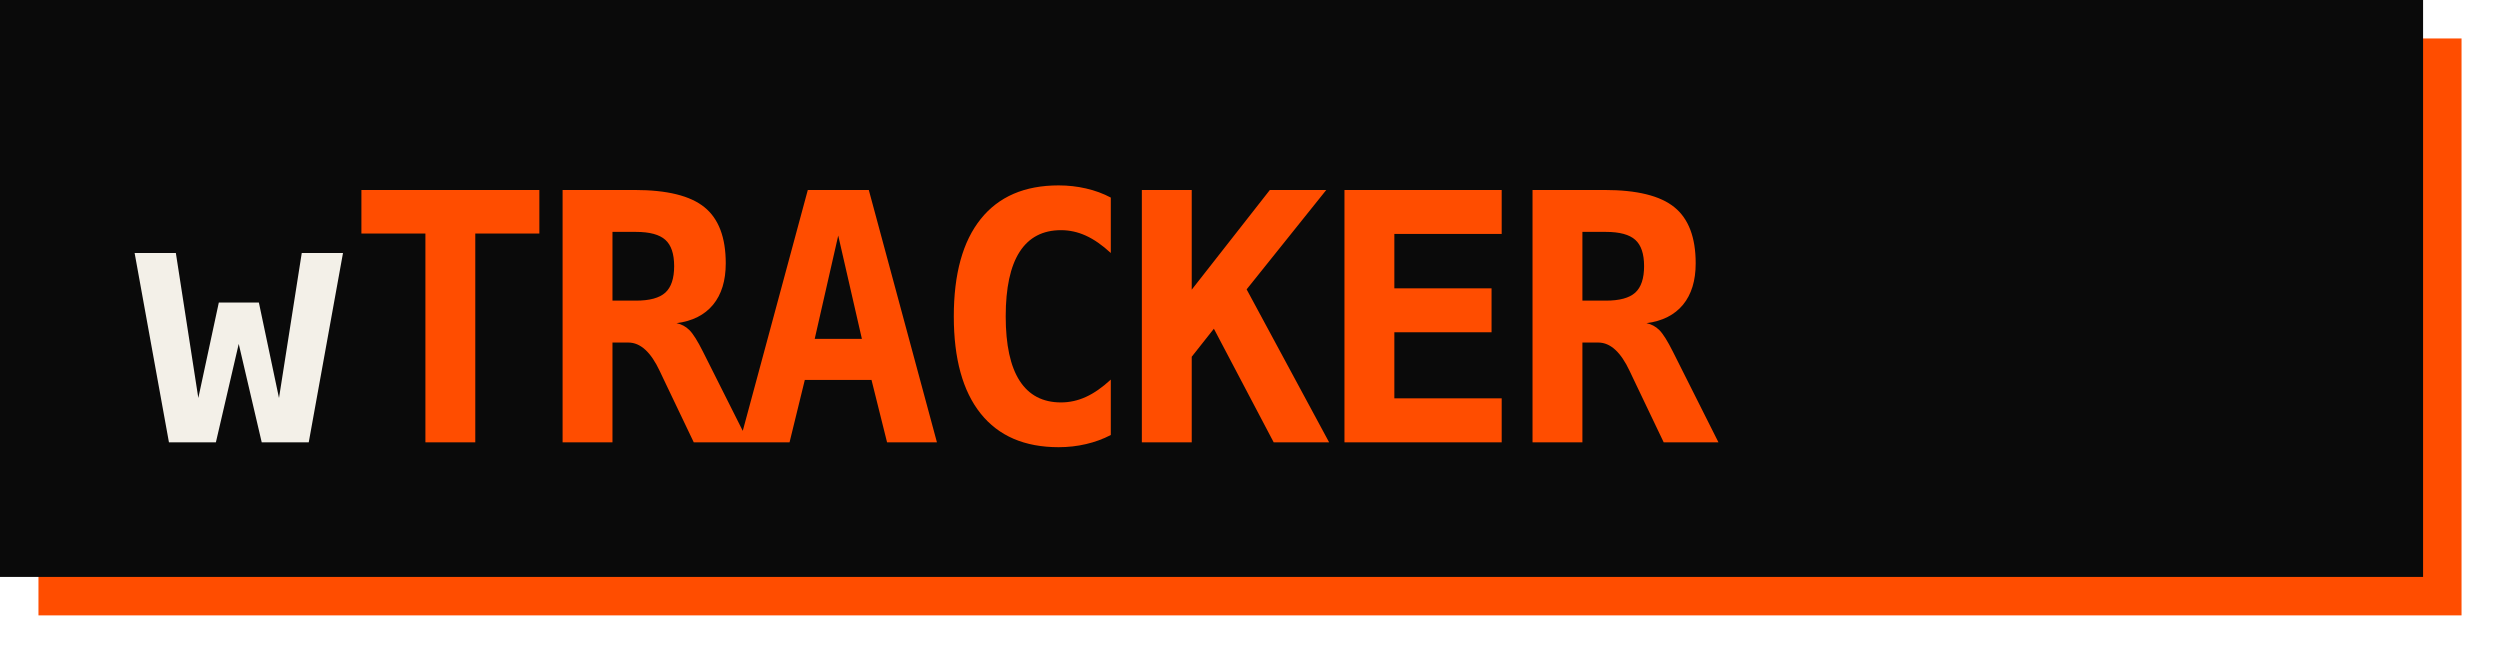
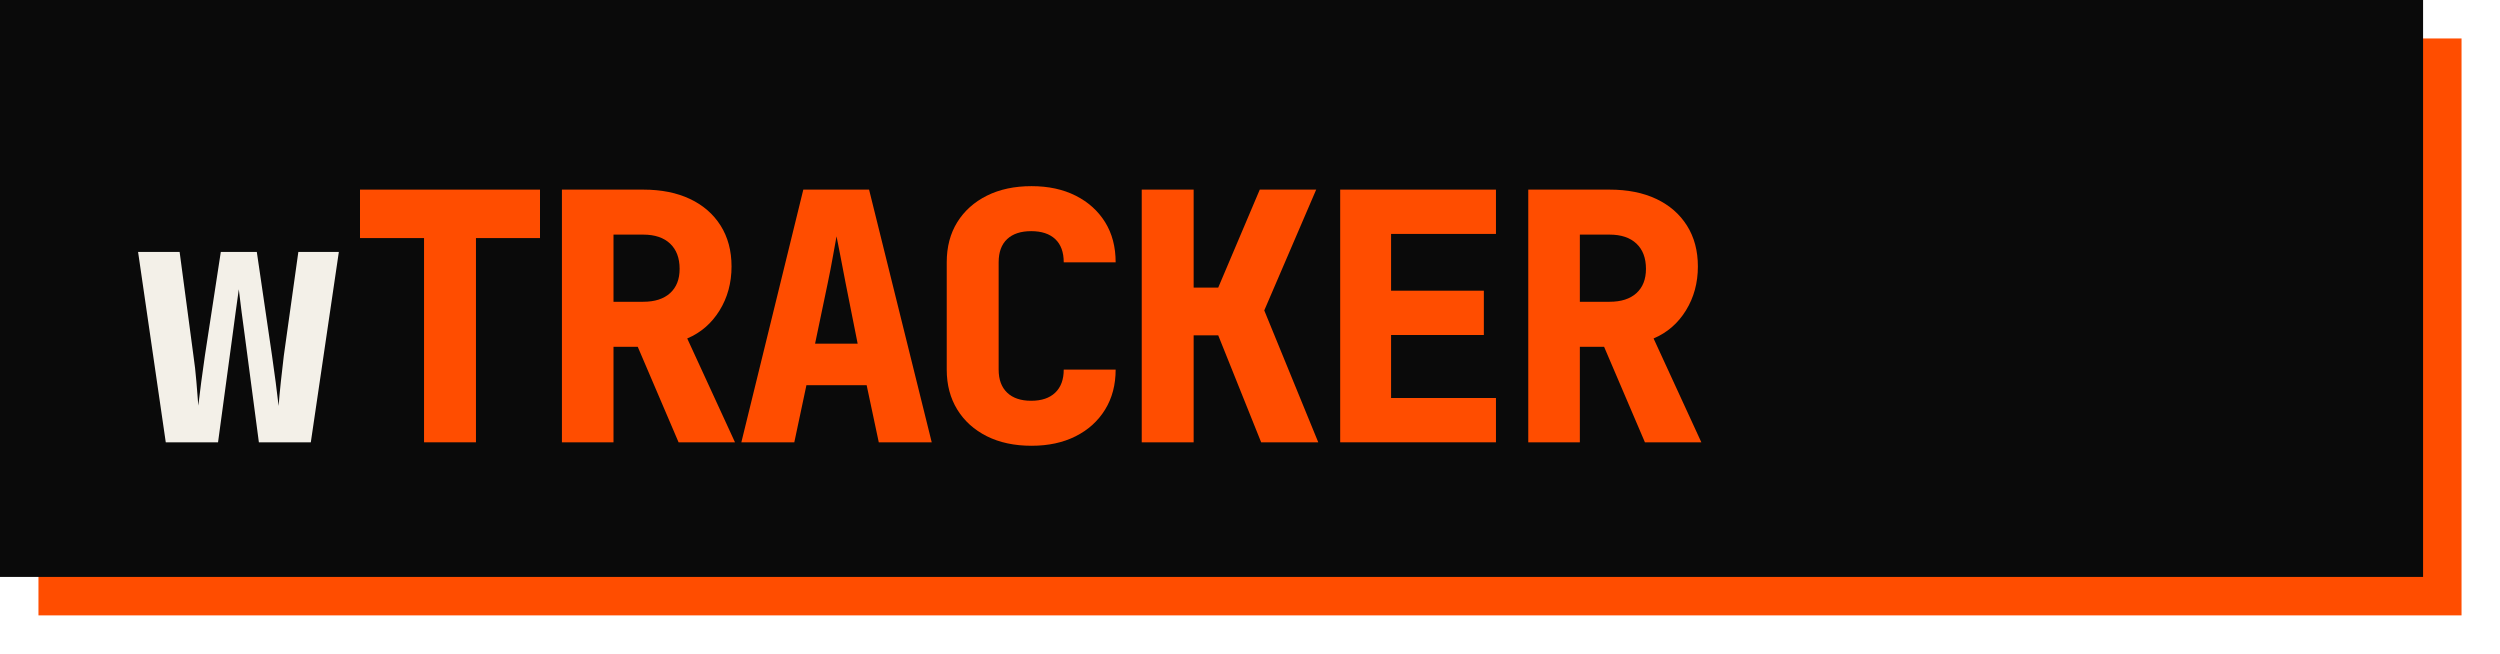
- <svg xmlns="http://www.w3.org/2000/svg" viewBox="0 0 520 136" width="520" height="136" font-family="'JetBrains Mono', ui-monospace, monospace">
+ <svg xmlns="http://www.w3.org/2000/svg" viewBox="0 0 520 136" width="520" height="136">
  <rect x="8" y="8" width="504" height="120" fill="#FF4D00" />
  <rect x="0" y="0" width="504" height="120" fill="#0a0a0a" />
-   <text x="28" y="92" font-size="72" font-weight="900" letter-spacing="-3" fill="#F3F0E8">w</text>
-   <text x="72" y="92" font-size="72" font-weight="900" letter-spacing="-3" fill="#FF4D00">TRACKER</text>
+   <g fill="#F3F0E8">
+     <path transform="translate(28.000 92.000) scale(0.072 -0.072)" d="M90 0 10 550H130L170 250Q175 217 178.5 175.0Q182 133 184 106Q187 133 192.5 174.5Q198 216 203 250L249 550H353L397 250Q402 216 407.5 174.0Q413 132 416 105Q418 133 422.5 175.5Q427 218 431 250L473 550H590L509 0H359L318 310Q314 338 309.0 377.0Q304 416 301 442Q297 416 292.0 377.0Q287 338 283 310L241 0Z" />
+   </g>
+   <g fill="#FF4D00">
+     <path transform="translate(72.000 92.000) scale(0.072 -0.072)" d="M225 0V590H40V730H560V590H375V0Z" />
+     <path transform="translate(112.200 92.000) scale(0.072 -0.072)" d="M65 0V730H300Q378 730 435.0 703.0Q492 676 523.5 626.0Q555 576 555 508Q555 437 520.5 381.0Q486 325 427 300L565 0H402L284 276H214V0ZM214 406H300Q350 406 377.5 431.0Q405 456 405 501Q405 548 377.5 574.0Q350 600 300 600H214Z" />
+     <path transform="translate(152.400 92.000) scale(0.072 -0.072)" d="M25 0 204 730H394L575 0H422L387 165H213L178 0ZM238 285H361L326 461Q319 499 311.5 536.5Q304 574 300 595Q296 574 289.5 537.0Q283 500 275 462Z" />
+     <path transform="translate(192.600 92.000) scale(0.072 -0.072)" d="M305 -10Q231 -10 176.0 17.5Q121 45 90.5 94.5Q60 144 60 210V520Q60 587 90.5 636.0Q121 685 176.0 712.5Q231 740 305 740Q378 740 432.5 712.5Q487 685 517.5 636.0Q548 587 548 520H398Q398 564 373.5 587.0Q349 610 304 610Q259 610 234.5 587.0Q210 564 210 520V210Q210 167 234.5 143.5Q259 120 304 120Q349 120 373.5 143.5Q398 167 398 210H548Q548 144 517.5 94.5Q487 45 432.5 17.5Q378 -10 305 -10Z" />
+     <path transform="translate(232.800 92.000) scale(0.072 -0.072)" d="M65 0V730H215V447H286L406 730H569L419 381L575 0H410L286 309H215V0Z" />
+     <path transform="translate(273.000 92.000) scale(0.072 -0.072)" d="M80 0V730H530V602H227V438H495V310H227V128H530V0Z" />
+     <path transform="translate(313.200 92.000) scale(0.072 -0.072)" d="M65 0V730H300Q378 730 435.0 703.0Q492 676 523.5 626.0Q555 576 555 508Q555 437 520.5 381.0Q486 325 427 300L565 0H402L284 276H214V0ZM214 406H300Q350 406 377.5 431.0Q405 456 405 501Q405 548 377.5 574.0Q350 600 300 600H214Z" />
+   </g>
</svg>
